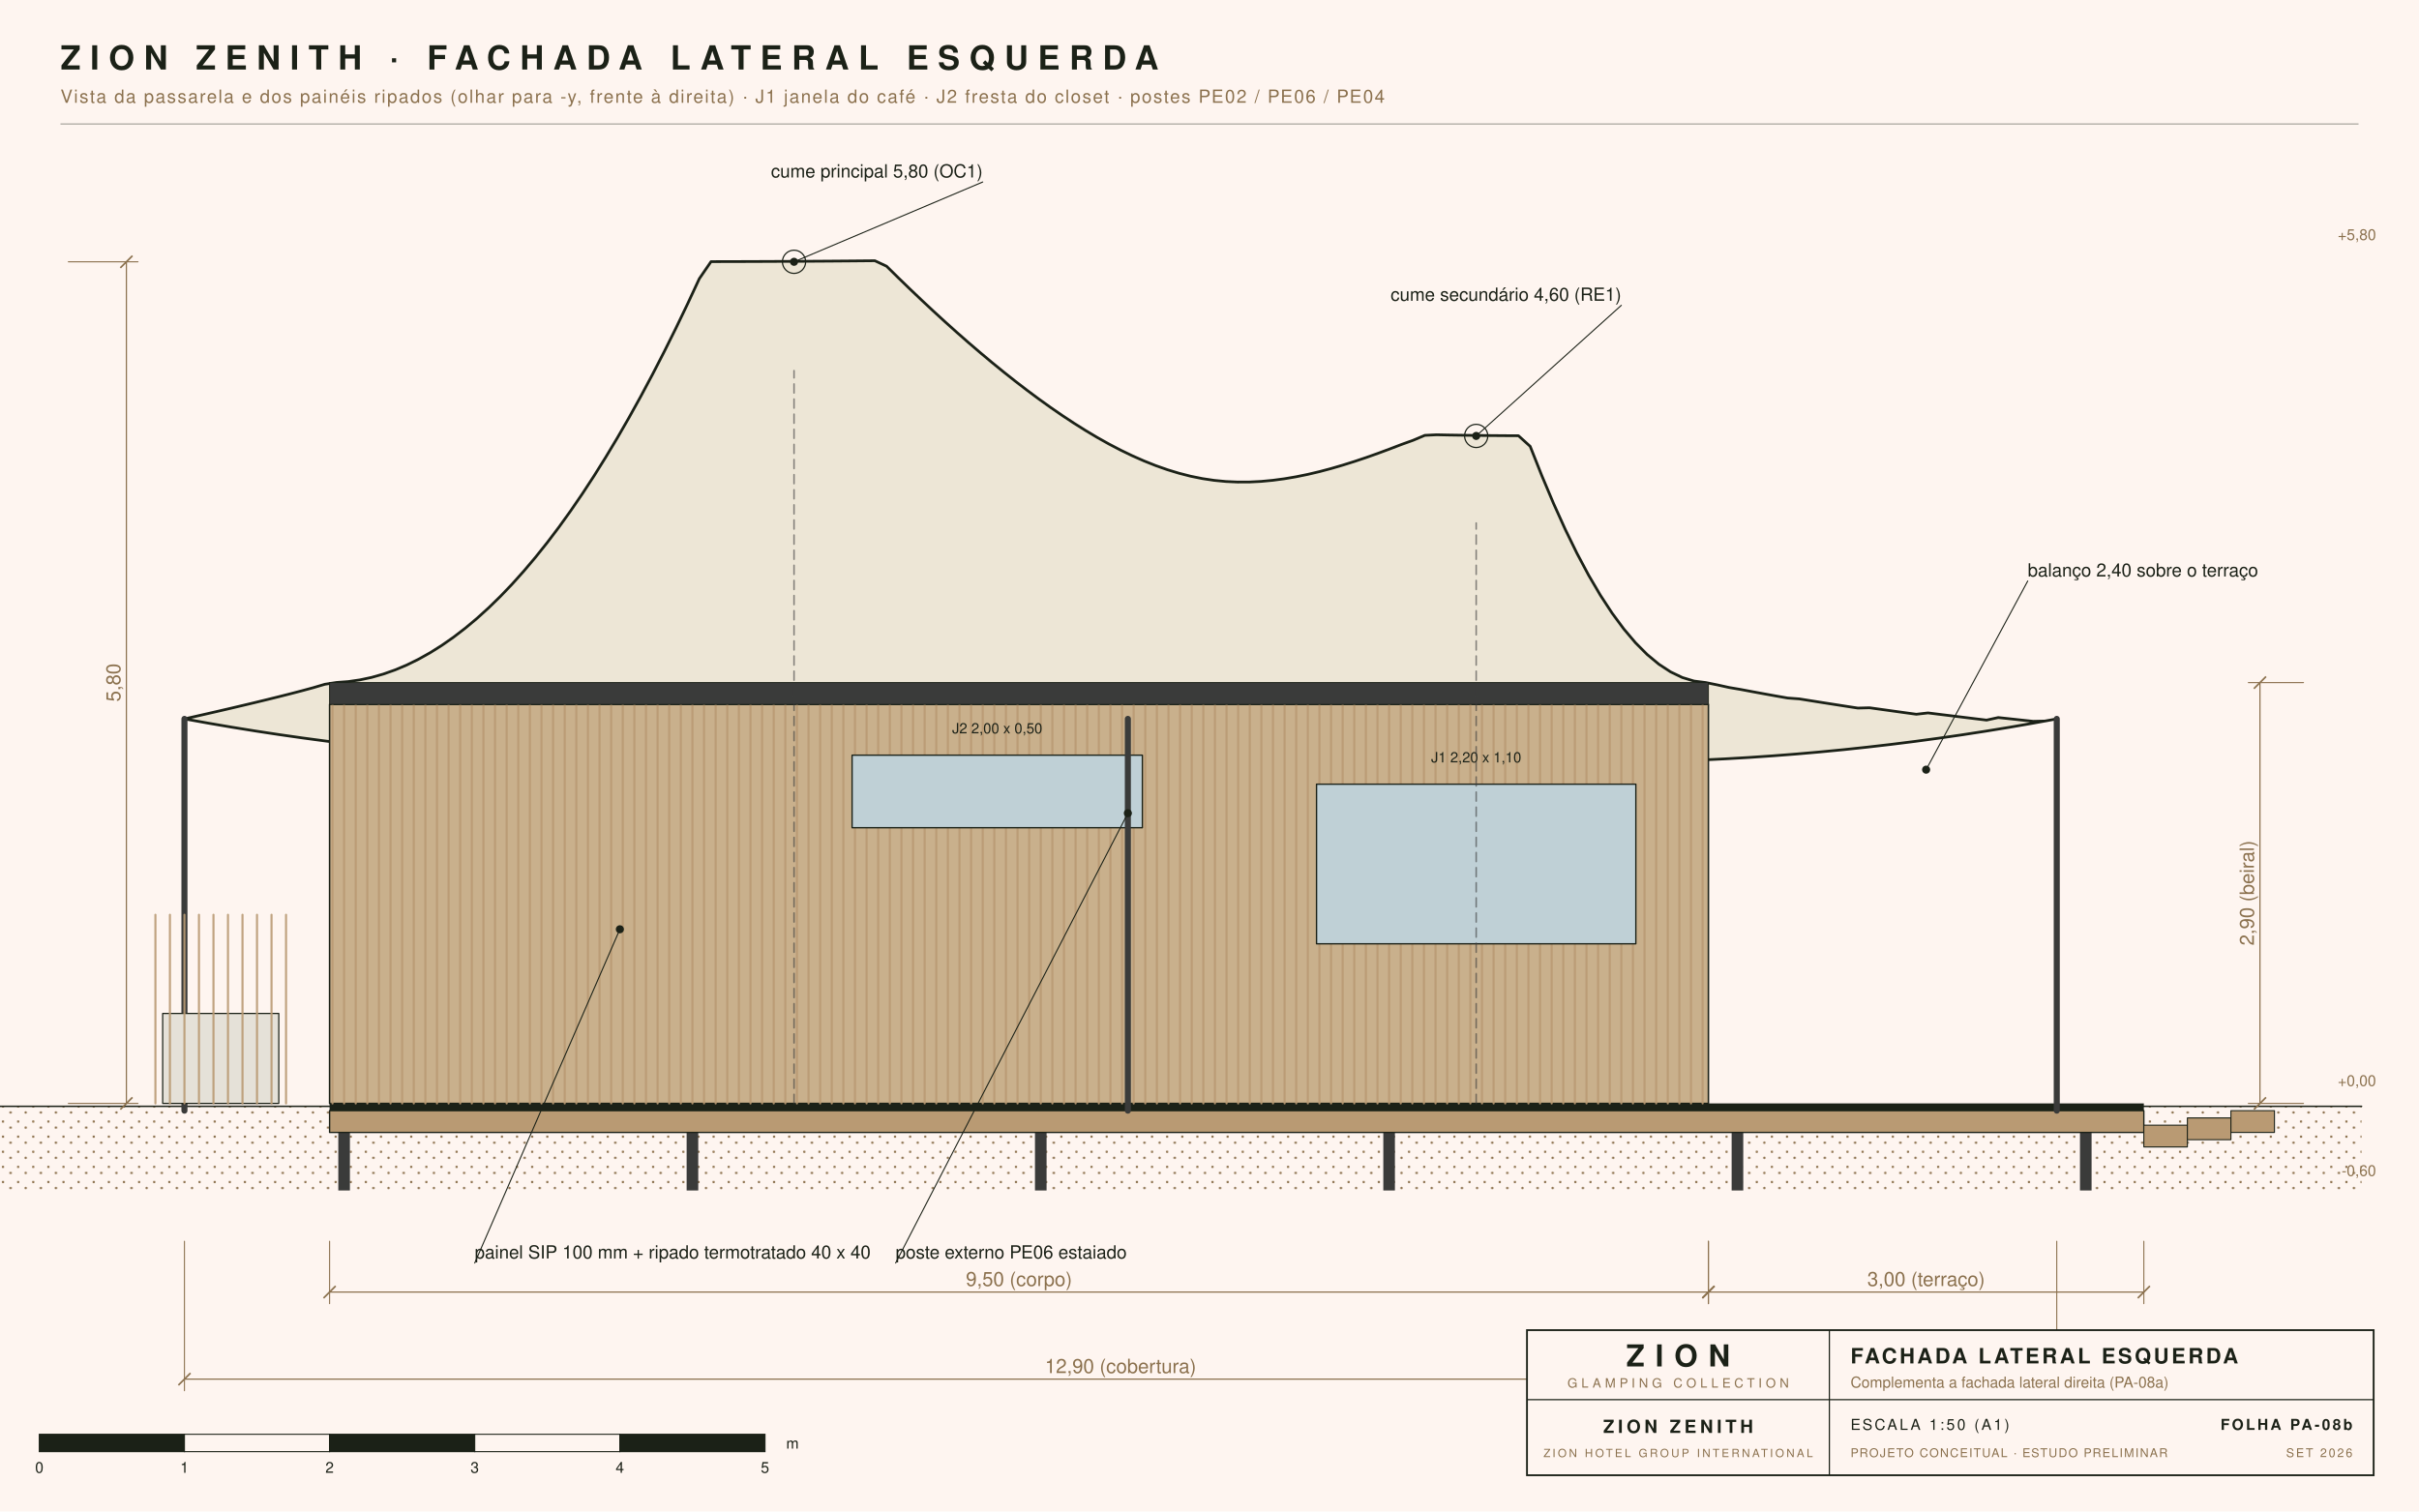
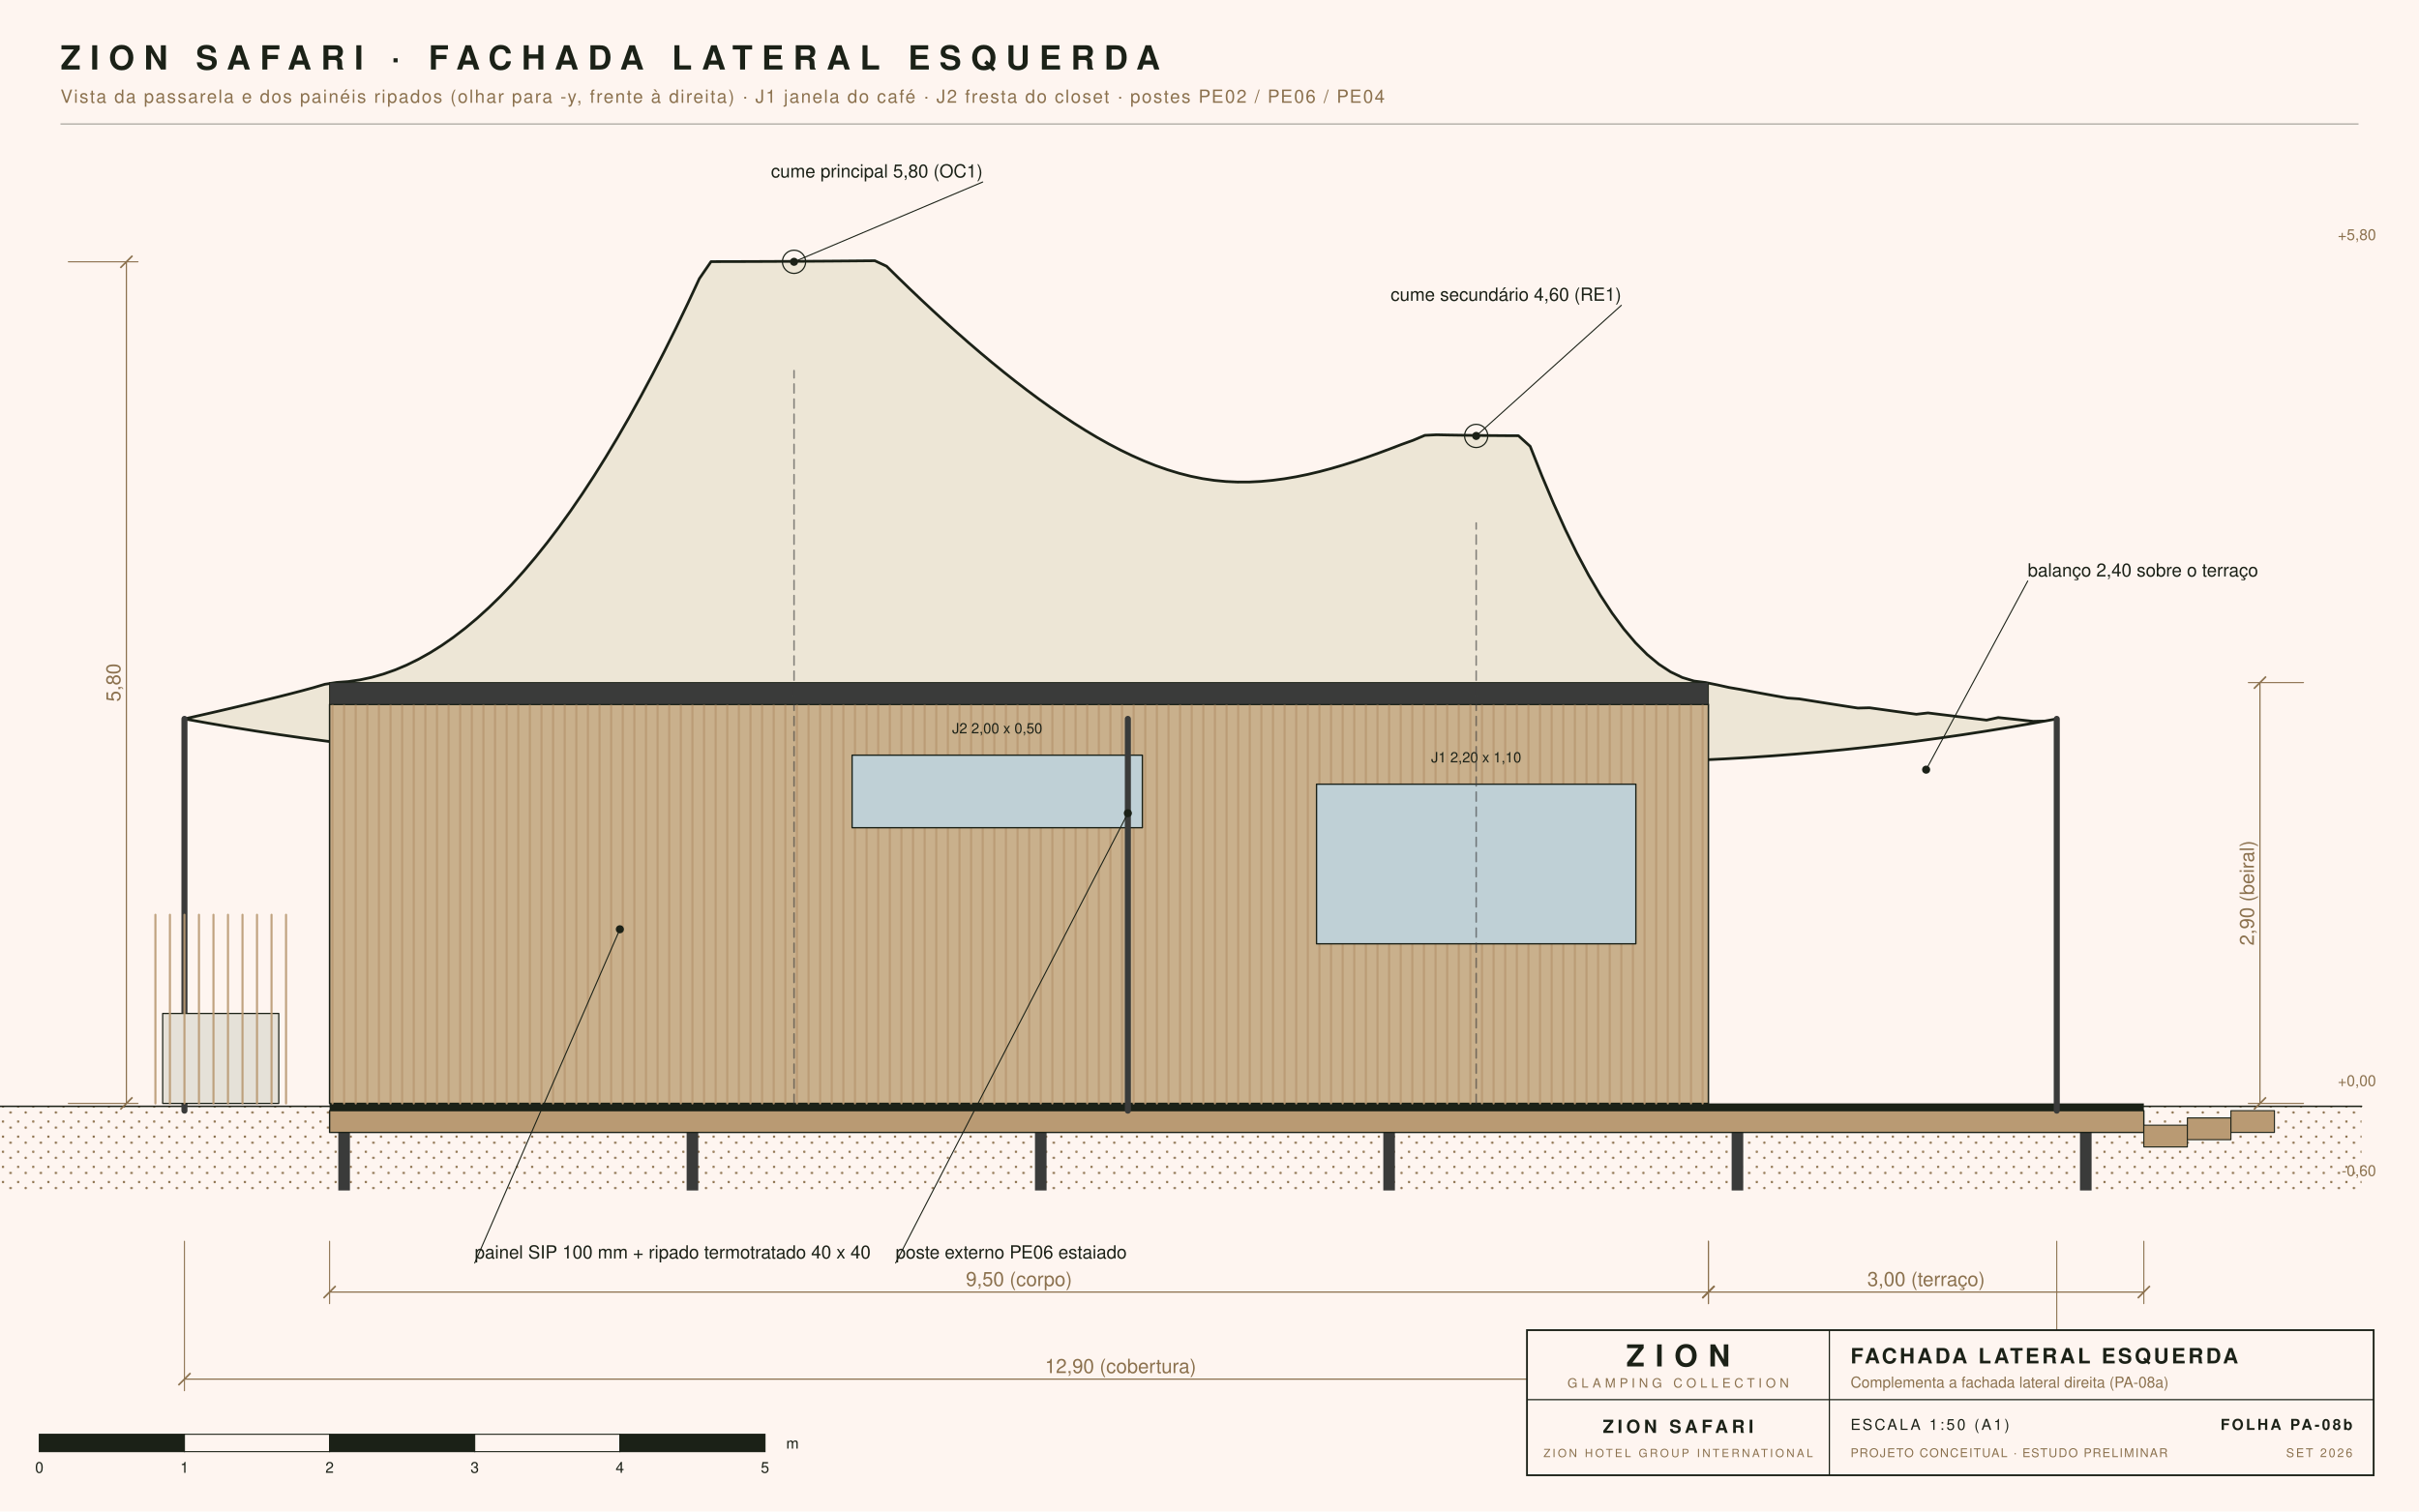
<svg xmlns="http://www.w3.org/2000/svg" viewBox="0 0 1600 1000" width="1600" height="1000" font-family="'DM Sans','Aventa',Helvetica,Arial,sans-serif">
  <defs>
    <pattern id="soil" width="10" height="10" patternUnits="userSpaceOnUse">
      <circle cx="2" cy="2" r="0.8" fill="#8B714E" />
      <circle cx="7" cy="6" r="0.8" fill="#8B714E" />
    </pattern>
  </defs>
  <rect width="1600" height="1000" fill="#FEF5F0" />
-   <text x="40.00" y="46.00" fill="#1B2117" text-anchor="start" style="font-family:'DM Sans','Aventa',Helvetica,Arial,sans-serif;font-size:22px;font-weight:700;letter-spacing:0.28em;">ZION ZENITH · FACHADA LATERAL ESQUERDA</text>
+   <text x="40.00" y="46.00" fill="#1B2117" text-anchor="start" style="font-family:'DM Sans','Aventa',Helvetica,Arial,sans-serif;font-size:22px;font-weight:700;letter-spacing:0.28em;">ZION SAFARI · FACHADA LATERAL ESQUERDA</text>
  <text x="40.00" y="68.00" fill="#8B714E" text-anchor="start" style="font-family:'DM Sans','Aventa',Helvetica,Arial,sans-serif;font-size:12px;font-weight:400;letter-spacing:0.08em;">Vista da passarela e dos painéis ripados (olhar para -y, frente à direita) · J1 janela do café · J2 fresta do closet · postes PE02 / PE06 / PE04</text>
  <line x1="40" y1="82" x2="1560" y2="82" stroke="#1B2117" stroke-width="0.6" opacity="0.5" />
  <polygon points="1562.00,787.60 -22.00,787.60 -22.00,731.92 1562.00,731.92" fill="url(#soil)" stroke="none" stroke-width="1.0" opacity="1.0" stroke-linejoin="round" stroke-linecap="round" />
  <line x1="1562.00" y1="731.92" x2="-22.00" y2="731.92" stroke="#1B2117" stroke-width="1.0" opacity="1.0" stroke-linecap="round" />
  <polygon points="1383.44,787.60 1375.76,787.60 1375.76,749.20 1383.44,749.20" fill="#3A3B3A" stroke="none" stroke-width="1.0" opacity="1.0" stroke-linejoin="round" stroke-linecap="round" />
  <polygon points="1153.04,787.60 1145.36,787.60 1145.36,749.20 1153.04,749.20" fill="#3A3B3A" stroke="none" stroke-width="1.0" opacity="1.0" stroke-linejoin="round" stroke-linecap="round" />
  <polygon points="922.64,787.60 914.96,787.60 914.96,749.20 922.64,749.20" fill="#3A3B3A" stroke="none" stroke-width="1.0" opacity="1.0" stroke-linejoin="round" stroke-linecap="round" />
  <polygon points="692.24,787.60 684.56,787.60 684.56,749.20 692.24,749.20" fill="#3A3B3A" stroke="none" stroke-width="1.0" opacity="1.0" stroke-linejoin="round" stroke-linecap="round" />
  <polygon points="461.84,787.60 454.16,787.60 454.16,749.20 461.84,749.20" fill="#3A3B3A" stroke="none" stroke-width="1.0" opacity="1.0" stroke-linejoin="round" stroke-linecap="round" />
  <polygon points="231.44,787.60 223.76,787.60 223.76,749.20 231.44,749.20" fill="#3A3B3A" stroke="none" stroke-width="1.0" opacity="1.0" stroke-linejoin="round" stroke-linecap="round" />
  <polygon points="1418.00,749.20 218.00,749.20 218.00,734.80 1418.00,734.80" fill="#B99A73" stroke="#1B2117" stroke-width="0.9" opacity="1.0" stroke-linejoin="round" stroke-linecap="round" />
  <polygon points="1418.00,734.80 218.00,734.80 218.00,730.00 1418.00,730.00" fill="#1B2117" stroke="none" stroke-width="1.0" opacity="1.0" stroke-linejoin="round" stroke-linecap="round" />
  <polygon points="1446.80,758.80 1418.00,758.80 1418.00,744.40 1446.80,744.40" fill="#B99A73" stroke="#1B2117" stroke-width="0.7" opacity="1.0" stroke-linejoin="round" stroke-linecap="round" />
  <polygon points="1475.60,754.00 1446.80,754.00 1446.80,739.60 1475.60,739.60" fill="#B99A73" stroke="#1B2117" stroke-width="0.7" opacity="1.0" stroke-linejoin="round" stroke-linecap="round" />
  <polygon points="1504.40,749.20 1475.60,749.20 1475.60,734.80 1504.40,734.80" fill="#B99A73" stroke="#1B2117" stroke-width="0.7" opacity="1.0" stroke-linejoin="round" stroke-linecap="round" />
  <polygon points="1360.40,475.60 1352.66,477.03 1344.92,477.22 1337.18,476.39 1329.44,475.55 1321.70,474.72 1313.96,476.41 1306.22,475.47 1298.48,474.52 1290.74,473.57 1283.00,472.62 1275.26,471.66 1267.52,472.54 1259.78,471.48 1252.04,470.41 1244.30,469.33 1236.56,468.25 1228.82,468.45 1221.08,467.26 1213.34,466.05 1205.60,464.84 1197.86,463.61 1190.12,462.37 1182.38,461.80 1174.64,460.44 1166.90,459.04 1159.16,457.62 1151.42,456.16 1143.68,454.84 1135.94,453.13 1128.20,451.56 1120.46,450.57 1112.72,448.22 1104.98,444.51 1097.24,439.44 1089.50,433.02 1081.76,425.24 1074.02,416.10 1066.28,405.62 1058.54,393.79 1050.80,380.61 1043.06,366.10 1035.32,350.26 1027.58,333.13 1019.84,314.77 1012.10,295.28 1004.36,288.28 996.62,288.24 988.88,288.18 981.14,288.11 973.40,288.03 965.66,287.92 957.92,287.80 950.18,287.64 942.44,288.01 934.70,291.28 926.96,294.06 919.22,297.03 911.48,299.90 903.74,302.65 896.00,305.25 888.26,307.69 880.52,309.95 872.78,312.01 865.04,313.84 857.30,315.42 849.56,316.74 841.82,317.77 834.08,318.50 826.34,318.89 818.60,318.91 810.86,318.56 803.12,317.81 795.38,316.65 787.64,315.09 779.90,313.11 772.16,310.76 764.42,308.03 756.68,304.94 748.94,301.52 741.20,297.78 733.46,293.74 725.72,289.40 717.98,284.78 710.24,279.91 702.50,274.80 694.76,269.46 687.02,263.91 679.28,258.15 671.54,252.20 663.80,246.07 656.06,239.76 648.32,233.28 640.58,226.65 632.84,219.85 625.10,212.91 617.36,205.82 609.62,198.59 601.88,191.23 594.14,183.74 586.40,176.12 578.66,172.50 570.92,172.57 563.18,172.64 555.44,172.70 547.70,172.76 539.96,172.81 532.22,172.86 524.48,172.90 516.74,172.93 509.00,172.97 501.26,173.00 493.52,173.03 485.78,173.05 478.04,173.07 470.30,173.09 462.56,184.36 454.82,200.98 447.08,217.08 439.34,232.65 431.60,247.68 423.86,262.19 416.12,276.16 408.38,289.60 400.64,302.50 392.90,314.87 385.16,326.70 377.42,338.00 369.68,348.76 361.94,358.99 354.20,368.68 346.46,377.83 338.72,386.46 330.98,394.54 323.24,402.09 315.50,409.11 307.76,415.58 300.02,421.53 292.28,426.94 284.54,431.81 276.80,436.14 269.06,439.95 261.32,443.21 253.58,445.94 245.84,448.14 238.10,449.79 230.36,450.92 222.62,451.50 214.88,452.70 207.14,454.98 199.40,457.08 191.66,459.09 183.92,461.05 176.18,462.96 168.44,464.84 160.70,466.68 152.96,468.51 145.22,470.31 137.48,472.09 129.74,473.85 122.00,475.60 122.00,475.60 137.68,478.42 153.35,481.10 169.03,483.63 184.70,486.01 200.38,488.25 216.06,490.35 231.73,492.30 247.41,494.10 263.08,495.76 278.76,497.27 294.44,498.64 310.11,499.86 325.79,500.94 341.46,501.87 357.14,502.65 372.82,503.29 388.49,503.79 404.17,504.14 419.84,504.34 435.52,504.40 451.19,504.31 466.87,504.08 482.55,503.70 498.22,503.18 513.90,502.51 529.57,501.70 545.25,500.74 560.93,499.63 576.60,498.38 592.28,496.99 607.95,495.45 623.63,493.76 639.31,491.93 654.98,489.95 670.66,487.83 686.33,485.56 702.01,483.15 717.69,480.59 733.36,477.89 749.04,476.17 764.71,479.00 780.39,481.69 796.07,484.22 811.74,486.61 827.42,488.84 843.09,490.93 858.77,492.86 874.45,494.65 890.12,496.28 905.80,497.77 921.47,499.10 937.15,500.29 952.83,501.33 968.50,502.21 984.18,502.95 999.85,503.53 1015.53,503.97 1031.21,504.25 1046.88,504.39 1062.56,504.37 1078.23,504.21 1093.91,503.89 1109.58,503.43 1125.26,502.82 1140.94,502.05 1156.61,501.14 1172.29,500.07 1187.96,498.86 1203.64,497.49 1219.32,495.98 1234.99,494.31 1250.67,492.50 1266.34,490.54 1282.02,488.42 1297.70,486.16 1313.37,483.74 1329.05,481.18 1344.72,478.46 1360.40,475.60" fill="#EDE6D6" stroke="#1B2117" stroke-width="1.8" opacity="1.0" stroke-linejoin="round" stroke-linecap="round" />
  <polygon points="1130.00,730.00 218.00,730.00 218.00,466.00 1130.00,466.00" fill="#C9B08C" stroke="#1B2117" stroke-width="1.0" opacity="1.0" stroke-linejoin="round" stroke-linecap="round" />
  <line x1="1126.16" y1="730.00" x2="1126.16" y2="466.00" stroke="#B99A73" stroke-width="1.4" opacity="0.9" stroke-linecap="round" />
  <line x1="1118.48" y1="730.00" x2="1118.48" y2="466.00" stroke="#B99A73" stroke-width="1.4" opacity="0.9" stroke-linecap="round" />
  <line x1="1110.80" y1="730.00" x2="1110.80" y2="466.00" stroke="#B99A73" stroke-width="1.4" opacity="0.9" stroke-linecap="round" />
  <line x1="1103.12" y1="730.00" x2="1103.12" y2="466.00" stroke="#B99A73" stroke-width="1.4" opacity="0.9" stroke-linecap="round" />
  <line x1="1095.44" y1="730.00" x2="1095.44" y2="466.00" stroke="#B99A73" stroke-width="1.4" opacity="0.9" stroke-linecap="round" />
  <line x1="1087.76" y1="730.00" x2="1087.76" y2="466.00" stroke="#B99A73" stroke-width="1.4" opacity="0.9" stroke-linecap="round" />
  <line x1="1080.08" y1="730.00" x2="1080.08" y2="466.00" stroke="#B99A73" stroke-width="1.4" opacity="0.9" stroke-linecap="round" />
  <line x1="1072.40" y1="730.00" x2="1072.40" y2="466.00" stroke="#B99A73" stroke-width="1.4" opacity="0.9" stroke-linecap="round" />
  <line x1="1064.72" y1="730.00" x2="1064.72" y2="466.00" stroke="#B99A73" stroke-width="1.4" opacity="0.9" stroke-linecap="round" />
  <line x1="1057.04" y1="730.00" x2="1057.04" y2="466.00" stroke="#B99A73" stroke-width="1.4" opacity="0.9" stroke-linecap="round" />
  <line x1="1049.36" y1="730.00" x2="1049.36" y2="466.00" stroke="#B99A73" stroke-width="1.4" opacity="0.9" stroke-linecap="round" />
  <line x1="1041.68" y1="730.00" x2="1041.68" y2="466.00" stroke="#B99A73" stroke-width="1.4" opacity="0.9" stroke-linecap="round" />
  <line x1="1034.00" y1="730.00" x2="1034.00" y2="466.00" stroke="#B99A73" stroke-width="1.4" opacity="0.9" stroke-linecap="round" />
  <line x1="1026.32" y1="730.00" x2="1026.32" y2="466.00" stroke="#B99A73" stroke-width="1.4" opacity="0.9" stroke-linecap="round" />
  <line x1="1018.64" y1="730.00" x2="1018.64" y2="466.00" stroke="#B99A73" stroke-width="1.4" opacity="0.9" stroke-linecap="round" />
  <line x1="1010.96" y1="730.00" x2="1010.96" y2="466.00" stroke="#B99A73" stroke-width="1.4" opacity="0.9" stroke-linecap="round" />
  <line x1="1003.28" y1="730.00" x2="1003.28" y2="466.00" stroke="#B99A73" stroke-width="1.4" opacity="0.9" stroke-linecap="round" />
  <line x1="995.60" y1="730.00" x2="995.60" y2="466.00" stroke="#B99A73" stroke-width="1.4" opacity="0.9" stroke-linecap="round" />
  <line x1="987.92" y1="730.00" x2="987.92" y2="466.00" stroke="#B99A73" stroke-width="1.4" opacity="0.9" stroke-linecap="round" />
  <line x1="980.24" y1="730.00" x2="980.24" y2="466.00" stroke="#B99A73" stroke-width="1.4" opacity="0.9" stroke-linecap="round" />
  <line x1="972.56" y1="730.00" x2="972.56" y2="466.00" stroke="#B99A73" stroke-width="1.4" opacity="0.9" stroke-linecap="round" />
  <line x1="964.88" y1="730.00" x2="964.88" y2="466.00" stroke="#B99A73" stroke-width="1.4" opacity="0.9" stroke-linecap="round" />
  <line x1="957.20" y1="730.00" x2="957.20" y2="466.00" stroke="#B99A73" stroke-width="1.4" opacity="0.9" stroke-linecap="round" />
  <line x1="949.52" y1="730.00" x2="949.52" y2="466.00" stroke="#B99A73" stroke-width="1.4" opacity="0.9" stroke-linecap="round" />
  <line x1="941.84" y1="730.00" x2="941.84" y2="466.00" stroke="#B99A73" stroke-width="1.4" opacity="0.9" stroke-linecap="round" />
  <line x1="934.16" y1="730.00" x2="934.16" y2="466.00" stroke="#B99A73" stroke-width="1.4" opacity="0.9" stroke-linecap="round" />
  <line x1="926.48" y1="730.00" x2="926.48" y2="466.00" stroke="#B99A73" stroke-width="1.4" opacity="0.9" stroke-linecap="round" />
  <line x1="918.80" y1="730.00" x2="918.80" y2="466.00" stroke="#B99A73" stroke-width="1.4" opacity="0.9" stroke-linecap="round" />
  <line x1="911.12" y1="730.00" x2="911.12" y2="466.00" stroke="#B99A73" stroke-width="1.4" opacity="0.9" stroke-linecap="round" />
  <line x1="903.44" y1="730.00" x2="903.44" y2="466.00" stroke="#B99A73" stroke-width="1.4" opacity="0.9" stroke-linecap="round" />
  <line x1="895.76" y1="730.00" x2="895.76" y2="466.00" stroke="#B99A73" stroke-width="1.4" opacity="0.9" stroke-linecap="round" />
  <line x1="888.08" y1="730.00" x2="888.08" y2="466.00" stroke="#B99A73" stroke-width="1.4" opacity="0.9" stroke-linecap="round" />
  <line x1="880.40" y1="730.00" x2="880.40" y2="466.00" stroke="#B99A73" stroke-width="1.4" opacity="0.9" stroke-linecap="round" />
  <line x1="872.72" y1="730.00" x2="872.72" y2="466.00" stroke="#B99A73" stroke-width="1.4" opacity="0.9" stroke-linecap="round" />
  <line x1="865.04" y1="730.00" x2="865.04" y2="466.00" stroke="#B99A73" stroke-width="1.4" opacity="0.9" stroke-linecap="round" />
  <line x1="857.36" y1="730.00" x2="857.36" y2="466.00" stroke="#B99A73" stroke-width="1.4" opacity="0.9" stroke-linecap="round" />
  <line x1="849.68" y1="730.00" x2="849.68" y2="466.00" stroke="#B99A73" stroke-width="1.4" opacity="0.9" stroke-linecap="round" />
  <line x1="842.00" y1="730.00" x2="842.00" y2="466.00" stroke="#B99A73" stroke-width="1.4" opacity="0.9" stroke-linecap="round" />
  <line x1="834.32" y1="730.00" x2="834.32" y2="466.00" stroke="#B99A73" stroke-width="1.4" opacity="0.9" stroke-linecap="round" />
  <line x1="826.64" y1="730.00" x2="826.64" y2="466.00" stroke="#B99A73" stroke-width="1.4" opacity="0.9" stroke-linecap="round" />
  <line x1="818.96" y1="730.00" x2="818.96" y2="466.00" stroke="#B99A73" stroke-width="1.4" opacity="0.9" stroke-linecap="round" />
  <line x1="811.28" y1="730.00" x2="811.28" y2="466.00" stroke="#B99A73" stroke-width="1.4" opacity="0.9" stroke-linecap="round" />
  <line x1="803.60" y1="730.00" x2="803.60" y2="466.00" stroke="#B99A73" stroke-width="1.4" opacity="0.9" stroke-linecap="round" />
  <line x1="795.92" y1="730.00" x2="795.92" y2="466.00" stroke="#B99A73" stroke-width="1.4" opacity="0.9" stroke-linecap="round" />
  <line x1="788.24" y1="730.00" x2="788.24" y2="466.00" stroke="#B99A73" stroke-width="1.4" opacity="0.9" stroke-linecap="round" />
  <line x1="780.56" y1="730.00" x2="780.56" y2="466.00" stroke="#B99A73" stroke-width="1.4" opacity="0.9" stroke-linecap="round" />
  <line x1="772.88" y1="730.00" x2="772.88" y2="466.00" stroke="#B99A73" stroke-width="1.4" opacity="0.9" stroke-linecap="round" />
  <line x1="765.20" y1="730.00" x2="765.20" y2="466.00" stroke="#B99A73" stroke-width="1.4" opacity="0.9" stroke-linecap="round" />
  <line x1="757.52" y1="730.00" x2="757.52" y2="466.00" stroke="#B99A73" stroke-width="1.4" opacity="0.9" stroke-linecap="round" />
  <line x1="749.84" y1="730.00" x2="749.84" y2="466.00" stroke="#B99A73" stroke-width="1.4" opacity="0.9" stroke-linecap="round" />
  <line x1="742.16" y1="730.00" x2="742.16" y2="466.00" stroke="#B99A73" stroke-width="1.4" opacity="0.9" stroke-linecap="round" />
  <line x1="734.48" y1="730.00" x2="734.48" y2="466.00" stroke="#B99A73" stroke-width="1.4" opacity="0.9" stroke-linecap="round" />
  <line x1="726.80" y1="730.00" x2="726.80" y2="466.00" stroke="#B99A73" stroke-width="1.4" opacity="0.9" stroke-linecap="round" />
  <line x1="719.12" y1="730.00" x2="719.12" y2="466.00" stroke="#B99A73" stroke-width="1.4" opacity="0.9" stroke-linecap="round" />
  <line x1="711.44" y1="730.00" x2="711.44" y2="466.00" stroke="#B99A73" stroke-width="1.4" opacity="0.9" stroke-linecap="round" />
  <line x1="703.76" y1="730.00" x2="703.76" y2="466.00" stroke="#B99A73" stroke-width="1.4" opacity="0.9" stroke-linecap="round" />
  <line x1="696.08" y1="730.00" x2="696.08" y2="466.00" stroke="#B99A73" stroke-width="1.4" opacity="0.9" stroke-linecap="round" />
  <line x1="688.40" y1="730.00" x2="688.40" y2="466.00" stroke="#B99A73" stroke-width="1.4" opacity="0.9" stroke-linecap="round" />
  <line x1="680.72" y1="730.00" x2="680.72" y2="466.00" stroke="#B99A73" stroke-width="1.4" opacity="0.9" stroke-linecap="round" />
  <line x1="673.04" y1="730.00" x2="673.04" y2="466.00" stroke="#B99A73" stroke-width="1.4" opacity="0.9" stroke-linecap="round" />
  <line x1="665.36" y1="730.00" x2="665.36" y2="466.00" stroke="#B99A73" stroke-width="1.4" opacity="0.9" stroke-linecap="round" />
  <line x1="657.68" y1="730.00" x2="657.68" y2="466.00" stroke="#B99A73" stroke-width="1.4" opacity="0.9" stroke-linecap="round" />
  <line x1="650.00" y1="730.00" x2="650.00" y2="466.00" stroke="#B99A73" stroke-width="1.4" opacity="0.9" stroke-linecap="round" />
  <line x1="642.32" y1="730.00" x2="642.32" y2="466.00" stroke="#B99A73" stroke-width="1.4" opacity="0.9" stroke-linecap="round" />
  <line x1="634.64" y1="730.00" x2="634.64" y2="466.00" stroke="#B99A73" stroke-width="1.4" opacity="0.9" stroke-linecap="round" />
  <line x1="626.96" y1="730.00" x2="626.96" y2="466.00" stroke="#B99A73" stroke-width="1.4" opacity="0.9" stroke-linecap="round" />
  <line x1="619.28" y1="730.00" x2="619.28" y2="466.00" stroke="#B99A73" stroke-width="1.4" opacity="0.9" stroke-linecap="round" />
  <line x1="611.60" y1="730.00" x2="611.60" y2="466.00" stroke="#B99A73" stroke-width="1.4" opacity="0.9" stroke-linecap="round" />
  <line x1="603.92" y1="730.00" x2="603.92" y2="466.00" stroke="#B99A73" stroke-width="1.4" opacity="0.9" stroke-linecap="round" />
  <line x1="596.24" y1="730.00" x2="596.24" y2="466.00" stroke="#B99A73" stroke-width="1.4" opacity="0.9" stroke-linecap="round" />
  <line x1="588.56" y1="730.00" x2="588.56" y2="466.00" stroke="#B99A73" stroke-width="1.4" opacity="0.9" stroke-linecap="round" />
  <line x1="580.88" y1="730.00" x2="580.88" y2="466.00" stroke="#B99A73" stroke-width="1.4" opacity="0.9" stroke-linecap="round" />
  <line x1="573.20" y1="730.00" x2="573.20" y2="466.00" stroke="#B99A73" stroke-width="1.4" opacity="0.9" stroke-linecap="round" />
  <line x1="565.52" y1="730.00" x2="565.52" y2="466.00" stroke="#B99A73" stroke-width="1.4" opacity="0.9" stroke-linecap="round" />
  <line x1="557.84" y1="730.00" x2="557.84" y2="466.00" stroke="#B99A73" stroke-width="1.4" opacity="0.9" stroke-linecap="round" />
  <line x1="550.16" y1="730.00" x2="550.16" y2="466.00" stroke="#B99A73" stroke-width="1.4" opacity="0.9" stroke-linecap="round" />
  <line x1="542.48" y1="730.00" x2="542.48" y2="466.00" stroke="#B99A73" stroke-width="1.4" opacity="0.9" stroke-linecap="round" />
  <line x1="534.80" y1="730.00" x2="534.80" y2="466.00" stroke="#B99A73" stroke-width="1.4" opacity="0.9" stroke-linecap="round" />
  <line x1="527.12" y1="730.00" x2="527.12" y2="466.00" stroke="#B99A73" stroke-width="1.4" opacity="0.9" stroke-linecap="round" />
  <line x1="519.44" y1="730.00" x2="519.44" y2="466.00" stroke="#B99A73" stroke-width="1.4" opacity="0.9" stroke-linecap="round" />
  <line x1="511.76" y1="730.00" x2="511.76" y2="466.00" stroke="#B99A73" stroke-width="1.4" opacity="0.9" stroke-linecap="round" />
  <line x1="504.08" y1="730.00" x2="504.08" y2="466.00" stroke="#B99A73" stroke-width="1.4" opacity="0.9" stroke-linecap="round" />
  <line x1="496.40" y1="730.00" x2="496.40" y2="466.00" stroke="#B99A73" stroke-width="1.4" opacity="0.9" stroke-linecap="round" />
  <line x1="488.72" y1="730.00" x2="488.72" y2="466.00" stroke="#B99A73" stroke-width="1.4" opacity="0.9" stroke-linecap="round" />
  <line x1="481.04" y1="730.00" x2="481.04" y2="466.00" stroke="#B99A73" stroke-width="1.4" opacity="0.9" stroke-linecap="round" />
  <line x1="473.36" y1="730.00" x2="473.36" y2="466.00" stroke="#B99A73" stroke-width="1.4" opacity="0.9" stroke-linecap="round" />
  <line x1="465.68" y1="730.00" x2="465.68" y2="466.00" stroke="#B99A73" stroke-width="1.4" opacity="0.9" stroke-linecap="round" />
  <line x1="458.00" y1="730.00" x2="458.00" y2="466.00" stroke="#B99A73" stroke-width="1.4" opacity="0.9" stroke-linecap="round" />
  <line x1="450.32" y1="730.00" x2="450.32" y2="466.00" stroke="#B99A73" stroke-width="1.4" opacity="0.9" stroke-linecap="round" />
  <line x1="442.64" y1="730.00" x2="442.64" y2="466.00" stroke="#B99A73" stroke-width="1.4" opacity="0.9" stroke-linecap="round" />
  <line x1="434.96" y1="730.00" x2="434.96" y2="466.00" stroke="#B99A73" stroke-width="1.4" opacity="0.9" stroke-linecap="round" />
  <line x1="427.28" y1="730.00" x2="427.28" y2="466.00" stroke="#B99A73" stroke-width="1.4" opacity="0.9" stroke-linecap="round" />
  <line x1="419.60" y1="730.00" x2="419.60" y2="466.00" stroke="#B99A73" stroke-width="1.4" opacity="0.9" stroke-linecap="round" />
  <line x1="411.92" y1="730.00" x2="411.92" y2="466.00" stroke="#B99A73" stroke-width="1.4" opacity="0.9" stroke-linecap="round" />
  <line x1="404.24" y1="730.00" x2="404.24" y2="466.00" stroke="#B99A73" stroke-width="1.4" opacity="0.9" stroke-linecap="round" />
  <line x1="396.56" y1="730.00" x2="396.56" y2="466.00" stroke="#B99A73" stroke-width="1.4" opacity="0.9" stroke-linecap="round" />
  <line x1="388.88" y1="730.00" x2="388.88" y2="466.00" stroke="#B99A73" stroke-width="1.4" opacity="0.9" stroke-linecap="round" />
  <line x1="381.20" y1="730.00" x2="381.20" y2="466.00" stroke="#B99A73" stroke-width="1.4" opacity="0.9" stroke-linecap="round" />
  <line x1="373.52" y1="730.00" x2="373.52" y2="466.00" stroke="#B99A73" stroke-width="1.4" opacity="0.9" stroke-linecap="round" />
  <line x1="365.84" y1="730.00" x2="365.84" y2="466.00" stroke="#B99A73" stroke-width="1.4" opacity="0.9" stroke-linecap="round" />
  <line x1="358.16" y1="730.00" x2="358.16" y2="466.00" stroke="#B99A73" stroke-width="1.4" opacity="0.9" stroke-linecap="round" />
  <line x1="350.48" y1="730.00" x2="350.48" y2="466.00" stroke="#B99A73" stroke-width="1.4" opacity="0.9" stroke-linecap="round" />
  <line x1="342.80" y1="730.00" x2="342.80" y2="466.00" stroke="#B99A73" stroke-width="1.4" opacity="0.9" stroke-linecap="round" />
  <line x1="335.12" y1="730.00" x2="335.12" y2="466.00" stroke="#B99A73" stroke-width="1.4" opacity="0.9" stroke-linecap="round" />
  <line x1="327.44" y1="730.00" x2="327.44" y2="466.00" stroke="#B99A73" stroke-width="1.4" opacity="0.9" stroke-linecap="round" />
  <line x1="319.76" y1="730.00" x2="319.76" y2="466.00" stroke="#B99A73" stroke-width="1.4" opacity="0.9" stroke-linecap="round" />
  <line x1="312.08" y1="730.00" x2="312.08" y2="466.00" stroke="#B99A73" stroke-width="1.4" opacity="0.9" stroke-linecap="round" />
  <line x1="304.40" y1="730.00" x2="304.40" y2="466.00" stroke="#B99A73" stroke-width="1.4" opacity="0.9" stroke-linecap="round" />
  <line x1="296.72" y1="730.00" x2="296.72" y2="466.00" stroke="#B99A73" stroke-width="1.4" opacity="0.9" stroke-linecap="round" />
  <line x1="289.04" y1="730.00" x2="289.04" y2="466.00" stroke="#B99A73" stroke-width="1.4" opacity="0.9" stroke-linecap="round" />
  <line x1="281.36" y1="730.00" x2="281.36" y2="466.00" stroke="#B99A73" stroke-width="1.4" opacity="0.9" stroke-linecap="round" />
  <line x1="273.68" y1="730.00" x2="273.68" y2="466.00" stroke="#B99A73" stroke-width="1.4" opacity="0.9" stroke-linecap="round" />
  <line x1="266.00" y1="730.00" x2="266.00" y2="466.00" stroke="#B99A73" stroke-width="1.4" opacity="0.9" stroke-linecap="round" />
  <line x1="258.32" y1="730.00" x2="258.32" y2="466.00" stroke="#B99A73" stroke-width="1.4" opacity="0.9" stroke-linecap="round" />
  <line x1="250.64" y1="730.00" x2="250.64" y2="466.00" stroke="#B99A73" stroke-width="1.4" opacity="0.9" stroke-linecap="round" />
  <line x1="242.96" y1="730.00" x2="242.96" y2="466.00" stroke="#B99A73" stroke-width="1.4" opacity="0.9" stroke-linecap="round" />
  <line x1="235.28" y1="730.00" x2="235.28" y2="466.00" stroke="#B99A73" stroke-width="1.4" opacity="0.9" stroke-linecap="round" />
  <line x1="227.60" y1="730.00" x2="227.60" y2="466.00" stroke="#B99A73" stroke-width="1.4" opacity="0.9" stroke-linecap="round" />
  <line x1="219.92" y1="730.00" x2="219.92" y2="466.00" stroke="#B99A73" stroke-width="1.4" opacity="0.9" stroke-linecap="round" />
  <polygon points="1082.00,624.40 870.80,624.40 870.80,518.80 1082.00,518.80" fill="#BFD0D6" stroke="#1B2117" stroke-width="0.9" opacity="1.0" stroke-linejoin="round" stroke-linecap="round" />
  <text x="976.40" y="504.40" fill="#1B2117" text-anchor="middle" style="font-family:'DM Sans','Aventa',Helvetica,Arial,sans-serif;font-size:9.5px;font-weight:400;letter-spacing:0em;">J1 2,20 x 1,10</text>
  <polygon points="755.60,547.60 563.60,547.60 563.60,499.60 755.60,499.60" fill="#BFD0D6" stroke="#1B2117" stroke-width="0.9" opacity="1.0" stroke-linejoin="round" stroke-linecap="round" />
  <text x="659.60" y="485.20" fill="#1B2117" text-anchor="middle" style="font-family:'DM Sans','Aventa',Helvetica,Arial,sans-serif;font-size:9.5px;font-weight:400;letter-spacing:0em;">J2 2,00 x 0,50</text>
  <polygon points="1130.00,466.00 218.00,466.00 218.00,451.60 1130.00,451.60" fill="#3A3B3A" stroke="#1B2117" stroke-width="0.6" opacity="1.0" stroke-linejoin="round" stroke-linecap="round" />
  <line x1="1360.40" y1="734.80" x2="1360.40" y2="475.60" stroke="#3A3B3A" stroke-width="4" opacity="1.0" stroke-linecap="round" />
  <line x1="746.00" y1="734.80" x2="746.00" y2="475.60" stroke="#3A3B3A" stroke-width="4" opacity="1.0" stroke-linecap="round" />
  <line x1="122.00" y1="734.80" x2="122.00" y2="475.60" stroke="#3A3B3A" stroke-width="4" opacity="1.0" stroke-linecap="round" />
  <line x1="525.20" y1="730.00" x2="525.20" y2="245.20" stroke="#3A3B3A" stroke-width="1.0" stroke-dasharray="6 4" opacity="0.6" stroke-linecap="round" />
  <circle cx="525.20" cy="173.20" r="7.68" fill="none" stroke="#1B2117" stroke-width="0.8" opacity="1.0" />
  <line x1="976.40" y1="730.00" x2="976.40" y2="346.00" stroke="#3A3B3A" stroke-width="1.0" stroke-dasharray="6 4" opacity="0.6" stroke-linecap="round" />
  <circle cx="976.40" cy="288.40" r="7.68" fill="none" stroke="#1B2117" stroke-width="0.8" opacity="1.0" />
  <polygon points="184.40,730.00 107.60,730.00 107.60,670.48 184.40,670.48" fill="#E5E1D8" stroke="#1B2117" stroke-width="0.8" opacity="1.0" stroke-linejoin="round" stroke-linecap="round" />
  <line x1="189.20" y1="730.00" x2="189.20" y2="605.20" stroke="#B99A73" stroke-width="1.4" opacity="0.9" stroke-linecap="round" />
  <line x1="179.60" y1="730.00" x2="179.60" y2="605.20" stroke="#B99A73" stroke-width="1.4" opacity="0.9" stroke-linecap="round" />
  <line x1="170.00" y1="730.00" x2="170.00" y2="605.20" stroke="#B99A73" stroke-width="1.4" opacity="0.9" stroke-linecap="round" />
  <line x1="160.40" y1="730.00" x2="160.40" y2="605.20" stroke="#B99A73" stroke-width="1.4" opacity="0.9" stroke-linecap="round" />
  <line x1="150.80" y1="730.00" x2="150.80" y2="605.20" stroke="#B99A73" stroke-width="1.4" opacity="0.9" stroke-linecap="round" />
  <line x1="141.20" y1="730.00" x2="141.20" y2="605.20" stroke="#B99A73" stroke-width="1.4" opacity="0.9" stroke-linecap="round" />
  <line x1="131.60" y1="730.00" x2="131.60" y2="605.20" stroke="#B99A73" stroke-width="1.4" opacity="0.9" stroke-linecap="round" />
  <line x1="122.00" y1="730.00" x2="122.00" y2="605.20" stroke="#B99A73" stroke-width="1.4" opacity="0.9" stroke-linecap="round" />
  <line x1="112.40" y1="730.00" x2="112.40" y2="605.20" stroke="#B99A73" stroke-width="1.4" opacity="0.9" stroke-linecap="round" />
  <line x1="102.80" y1="730.00" x2="102.80" y2="605.20" stroke="#B99A73" stroke-width="1.4" opacity="0.9" stroke-linecap="round" />
  <line x1="525.20" y1="173.20" x2="650.00" y2="120.40" stroke="#1B2117" stroke-width="0.7" opacity="1.0" stroke-linecap="round" />
  <circle cx="525.20" cy="173.20" r="2.2" fill="#1B2117" stroke="#1B2117" stroke-width="1.0" />
  <text x="650.00" y="117.40" fill="#1B2117" text-anchor="end" style="font-family:'DM Sans','Aventa',Helvetica,Arial,sans-serif;font-size:12px;font-weight:400;letter-spacing:0em;">cume principal 5,80 (OC1)</text>
  <line x1="976.40" y1="288.40" x2="1072.40" y2="202.00" stroke="#1B2117" stroke-width="0.7" opacity="1.0" stroke-linecap="round" />
  <circle cx="976.40" cy="288.40" r="2.2" fill="#1B2117" stroke="#1B2117" stroke-width="1.0" />
  <text x="1072.40" y="199.00" fill="#1B2117" text-anchor="end" style="font-family:'DM Sans','Aventa',Helvetica,Arial,sans-serif;font-size:12px;font-weight:400;letter-spacing:0em;">cume secundário 4,60 (RE1)</text>
  <line x1="1274.00" y1="509.20" x2="1341.20" y2="384.40" stroke="#1B2117" stroke-width="0.7" opacity="1.0" stroke-linecap="round" />
  <circle cx="1274.00" cy="509.20" r="2.2" fill="#1B2117" stroke="#1B2117" stroke-width="1.0" />
  <text x="1341.20" y="381.40" fill="#1B2117" text-anchor="start" style="font-family:'DM Sans','Aventa',Helvetica,Arial,sans-serif;font-size:12px;font-weight:400;letter-spacing:0em;">balanço 2,40 sobre o terraço</text>
  <line x1="410.00" y1="614.80" x2="314.00" y2="835.60" stroke="#1B2117" stroke-width="0.7" opacity="1.0" stroke-linecap="round" />
  <circle cx="410.00" cy="614.80" r="2.2" fill="#1B2117" stroke="#1B2117" stroke-width="1.0" />
  <text x="314.00" y="832.60" fill="#1B2117" text-anchor="start" style="font-family:'DM Sans','Aventa',Helvetica,Arial,sans-serif;font-size:12px;font-weight:400;letter-spacing:0em;">painel SIP 100 mm + ripado termotratado 40 x 40</text>
  <line x1="746.00" y1="538.00" x2="592.40" y2="835.60" stroke="#1B2117" stroke-width="0.7" opacity="1.0" stroke-linecap="round" />
  <circle cx="746.00" cy="538.00" r="2.2" fill="#1B2117" stroke="#1B2117" stroke-width="1.0" />
  <text x="592.40" y="832.60" fill="#1B2117" text-anchor="start" style="font-family:'DM Sans','Aventa',Helvetica,Arial,sans-serif;font-size:12px;font-weight:400;letter-spacing:0em;">poste externo PE06 estaiado</text>
  <line x1="1130.00" y1="821.20" x2="1130.00" y2="862.48" stroke="#8B714E" stroke-width="0.7" opacity="1.0" stroke-linecap="round" />
  <line x1="218.00" y1="821.20" x2="218.00" y2="862.48" stroke="#8B714E" stroke-width="0.7" opacity="1.0" stroke-linecap="round" />
  <line x1="1130.00" y1="854.80" x2="218.00" y2="854.80" stroke="#8B714E" stroke-width="0.8" opacity="1.0" stroke-linecap="round" />
  <line x1="1126.0" y1="858.8" x2="1134.0" y2="850.8" stroke="#8B714E" stroke-width="1.1" />
  <line x1="214.0" y1="858.8" x2="222.0" y2="850.8" stroke="#8B714E" stroke-width="1.1" />
  <text x="674.00" y="850.80" fill="#8B714E" text-anchor="middle" style="font-family:'DM Sans','Aventa',Helvetica,Arial,sans-serif;font-size:13px;font-weight:400;letter-spacing:0em;">9,50 (corpo)</text>
  <line x1="1418.00" y1="821.20" x2="1418.00" y2="862.48" stroke="#8B714E" stroke-width="0.7" opacity="1.0" stroke-linecap="round" />
  <line x1="1130.00" y1="821.20" x2="1130.00" y2="862.48" stroke="#8B714E" stroke-width="0.7" opacity="1.0" stroke-linecap="round" />
  <line x1="1418.00" y1="854.80" x2="1130.00" y2="854.80" stroke="#8B714E" stroke-width="0.8" opacity="1.0" stroke-linecap="round" />
  <line x1="1414.0" y1="858.8" x2="1422.0" y2="850.8" stroke="#8B714E" stroke-width="1.1" />
  <line x1="1126.0" y1="858.8" x2="1134.0" y2="850.8" stroke="#8B714E" stroke-width="1.1" />
  <text x="1274.00" y="850.80" fill="#8B714E" text-anchor="middle" style="font-family:'DM Sans','Aventa',Helvetica,Arial,sans-serif;font-size:13px;font-weight:400;letter-spacing:0em;">3,00 (terraço)</text>
  <line x1="1360.40" y1="821.20" x2="1360.40" y2="920.08" stroke="#8B714E" stroke-width="0.7" opacity="1.0" stroke-linecap="round" />
  <line x1="122.00" y1="821.20" x2="122.00" y2="920.08" stroke="#8B714E" stroke-width="0.7" opacity="1.0" stroke-linecap="round" />
  <line x1="1360.40" y1="912.40" x2="122.00" y2="912.40" stroke="#8B714E" stroke-width="0.8" opacity="1.0" stroke-linecap="round" />
  <line x1="1356.4" y1="916.4" x2="1364.4" y2="908.4" stroke="#8B714E" stroke-width="1.1" />
  <line x1="118.0" y1="916.4" x2="126.0" y2="908.4" stroke="#8B714E" stroke-width="1.1" />
  <text x="741.20" y="908.40" fill="#8B714E" text-anchor="middle" style="font-family:'DM Sans','Aventa',Helvetica,Arial,sans-serif;font-size:13px;font-weight:400;letter-spacing:0em;">12,90 (cobertura)</text>
  <line x1="45.20" y1="730.00" x2="91.28" y2="730.00" stroke="#8B714E" stroke-width="0.7" opacity="1.0" stroke-linecap="round" />
  <line x1="45.20" y1="173.20" x2="91.28" y2="173.20" stroke="#8B714E" stroke-width="0.7" opacity="1.0" stroke-linecap="round" />
  <line x1="83.60" y1="730.00" x2="83.60" y2="173.20" stroke="#8B714E" stroke-width="0.8" opacity="1.0" stroke-linecap="round" />
  <line x1="79.6" y1="734.0" x2="87.6" y2="726.0" stroke="#8B714E" stroke-width="1.1" />
  <line x1="79.6" y1="177.2" x2="87.6" y2="169.2" stroke="#8B714E" stroke-width="1.1" />
  <text x="83.60" y="447.60" fill="#8B714E" text-anchor="middle" style="font-family:'DM Sans','Aventa',Helvetica,Arial,sans-serif;font-size:13px;font-weight:400;letter-spacing:0em;" transform="rotate(-90 83.60 451.60)">5,80</text>
  <line x1="1523.60" y1="730.00" x2="1487.12" y2="730.00" stroke="#8B714E" stroke-width="0.7" opacity="1.0" stroke-linecap="round" />
  <line x1="1523.60" y1="451.60" x2="1487.12" y2="451.60" stroke="#8B714E" stroke-width="0.7" opacity="1.0" stroke-linecap="round" />
  <line x1="1494.80" y1="730.00" x2="1494.80" y2="451.60" stroke="#8B714E" stroke-width="0.8" opacity="1.0" stroke-linecap="round" />
  <line x1="1490.8" y1="734.0" x2="1498.8" y2="726.0" stroke="#8B714E" stroke-width="1.1" />
  <line x1="1490.8" y1="455.6" x2="1498.8" y2="447.6" stroke="#8B714E" stroke-width="1.1" />
  <text x="1494.80" y="586.80" fill="#8B714E" text-anchor="middle" style="font-family:'DM Sans','Aventa',Helvetica,Arial,sans-serif;font-size:13px;font-weight:400;letter-spacing:0em;" transform="rotate(-90 1494.80 590.80)">2,90 (beiral)</text>
  <text x="1571.60" y="158.80" fill="#8B714E" text-anchor="end" style="font-family:'DM Sans','Aventa',Helvetica,Arial,sans-serif;font-size:10px;font-weight:400;letter-spacing:0em;">+5,80</text>
  <text x="1571.60" y="718.48" fill="#8B714E" text-anchor="end" style="font-family:'DM Sans','Aventa',Helvetica,Arial,sans-serif;font-size:10px;font-weight:400;letter-spacing:0em;">+0,00</text>
  <text x="1571.60" y="778.00" fill="#8B714E" text-anchor="end" style="font-family:'DM Sans','Aventa',Helvetica,Arial,sans-serif;font-size:10px;font-weight:400;letter-spacing:0em;">-0,60</text>
  <rect x="26.0" y="948.9" width="96.0" height="11.5" fill="#1B2117" stroke="#1B2117" stroke-width="0.7" />
  <rect x="122.0" y="948.9" width="96.0" height="11.5" fill="#FEF5F0" stroke="#1B2117" stroke-width="0.7" />
  <rect x="218.0" y="948.9" width="96.0" height="11.5" fill="#1B2117" stroke="#1B2117" stroke-width="0.7" />
  <rect x="314.0" y="948.9" width="96.0" height="11.5" fill="#FEF5F0" stroke="#1B2117" stroke-width="0.7" />
  <rect x="410.0" y="948.9" width="96.0" height="11.5" fill="#1B2117" stroke="#1B2117" stroke-width="0.7" />
  <text x="26.00" y="974.40" fill="#1B2117" text-anchor="middle" style="font-family:'DM Sans','Aventa',Helvetica,Arial,sans-serif;font-size:10px;font-weight:400;letter-spacing:0em;">0</text>
  <text x="122.00" y="974.40" fill="#1B2117" text-anchor="middle" style="font-family:'DM Sans','Aventa',Helvetica,Arial,sans-serif;font-size:10px;font-weight:400;letter-spacing:0em;">1</text>
  <text x="218.00" y="974.40" fill="#1B2117" text-anchor="middle" style="font-family:'DM Sans','Aventa',Helvetica,Arial,sans-serif;font-size:10px;font-weight:400;letter-spacing:0em;">2</text>
  <text x="314.00" y="974.40" fill="#1B2117" text-anchor="middle" style="font-family:'DM Sans','Aventa',Helvetica,Arial,sans-serif;font-size:10px;font-weight:400;letter-spacing:0em;">3</text>
  <text x="410.00" y="974.40" fill="#1B2117" text-anchor="middle" style="font-family:'DM Sans','Aventa',Helvetica,Arial,sans-serif;font-size:10px;font-weight:400;letter-spacing:0em;">4</text>
  <text x="506.00" y="974.40" fill="#1B2117" text-anchor="middle" style="font-family:'DM Sans','Aventa',Helvetica,Arial,sans-serif;font-size:10px;font-weight:400;letter-spacing:0em;">5</text>
  <text x="520.00" y="958.40" fill="#1B2117" text-anchor="start" style="font-family:'DM Sans','Aventa',Helvetica,Arial,sans-serif;font-size:10px;font-weight:400;letter-spacing:0em;">m</text>
  <rect x="1010" y="880" width="560" height="96" fill="#FEF5F0" stroke="#1B2117" stroke-width="1.2" />
  <line x1="1210" y1="880" x2="1210" y2="976" stroke="#1B2117" stroke-width="0.8" />
  <line x1="1010" y1="926" x2="1570" y2="926" stroke="#1B2117" stroke-width="0.8" />
  <text x="1110.00" y="904.00" fill="#1B2117" text-anchor="middle" style="font-family:'DM Sans','Aventa',Helvetica,Arial,sans-serif;font-size:20px;font-weight:800;letter-spacing:0.35em;">ZION</text>
  <text x="1110.00" y="918.00" fill="#8B714E" text-anchor="middle" style="font-family:'DM Sans','Aventa',Helvetica,Arial,sans-serif;font-size:8.5px;font-weight:400;letter-spacing:0.3em;">GLAMPING COLLECTION</text>
-   <text x="1110.00" y="948.00" fill="#1B2117" text-anchor="middle" style="font-family:'DM Sans','Aventa',Helvetica,Arial,sans-serif;font-size:12px;font-weight:700;letter-spacing:0.2em;">ZION ZENITH</text>
+   <text x="1110.00" y="948.00" fill="#1B2117" text-anchor="middle" style="font-family:'DM Sans','Aventa',Helvetica,Arial,sans-serif;font-size:12px;font-weight:700;letter-spacing:0.2em;">ZION SAFARI</text>
  <text x="1110.00" y="964.00" fill="#8B714E" text-anchor="middle" style="font-family:'DM Sans','Aventa',Helvetica,Arial,sans-serif;font-size:7.5px;font-weight:400;letter-spacing:0.2em;">ZION HOTEL GROUP INTERNATIONAL</text>
  <text x="1224.00" y="902.00" fill="#1B2117" text-anchor="start" style="font-family:'DM Sans','Aventa',Helvetica,Arial,sans-serif;font-size:14px;font-weight:700;letter-spacing:0.12em;">FACHADA LATERAL ESQUERDA</text>
  <text x="1224.00" y="918.00" fill="#8B714E" text-anchor="start" style="font-family:'DM Sans','Aventa',Helvetica,Arial,sans-serif;font-size:10px;font-weight:400;letter-spacing:0em;">Complementa a fachada lateral direita (PA-08a)</text>
  <text x="1224.00" y="946.00" fill="#1B2117" text-anchor="start" style="font-family:'DM Sans','Aventa',Helvetica,Arial,sans-serif;font-size:10px;font-weight:400;letter-spacing:0.15em;">ESCALA 1:50 (A1)</text>
  <text x="1224.00" y="964.00" fill="#8B714E" text-anchor="start" style="font-family:'DM Sans','Aventa',Helvetica,Arial,sans-serif;font-size:8px;font-weight:400;letter-spacing:0.1em;">PROJETO CONCEITUAL · ESTUDO PRELIMINAR</text>
  <text x="1556.00" y="946.00" fill="#1B2117" text-anchor="end" style="font-family:'DM Sans','Aventa',Helvetica,Arial,sans-serif;font-size:10px;font-weight:600;letter-spacing:0.15em;">FOLHA PA-08b</text>
  <text x="1556.00" y="964.00" fill="#8B714E" text-anchor="end" style="font-family:'DM Sans','Aventa',Helvetica,Arial,sans-serif;font-size:8px;font-weight:400;letter-spacing:0.15em;">SET 2026</text>
</svg>
